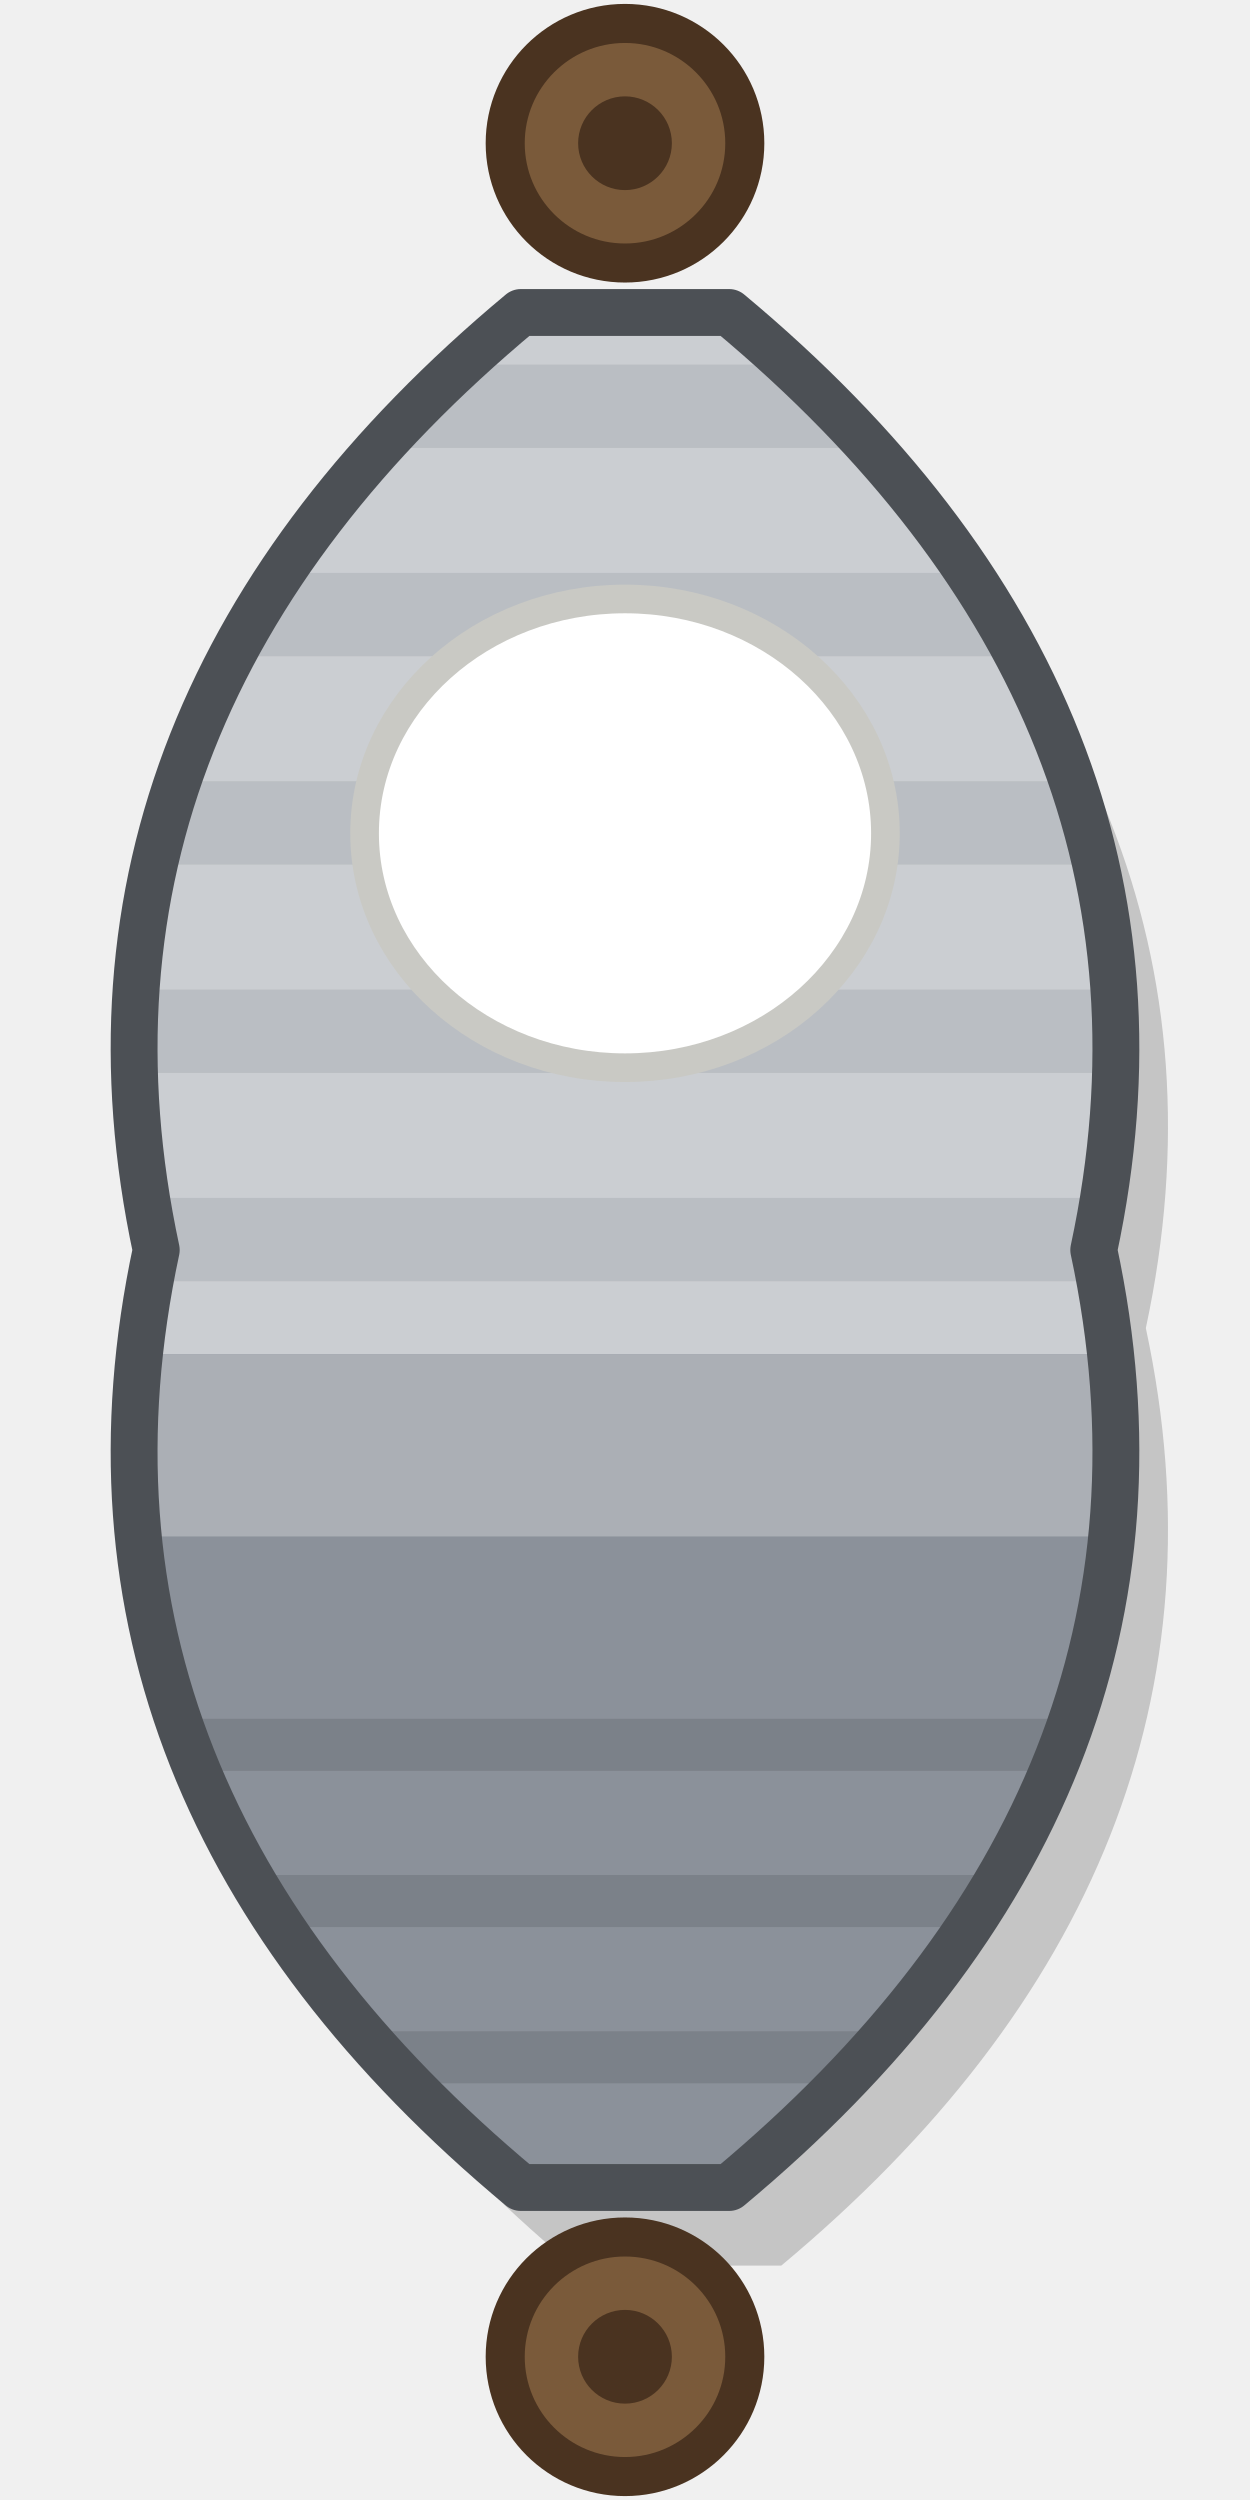
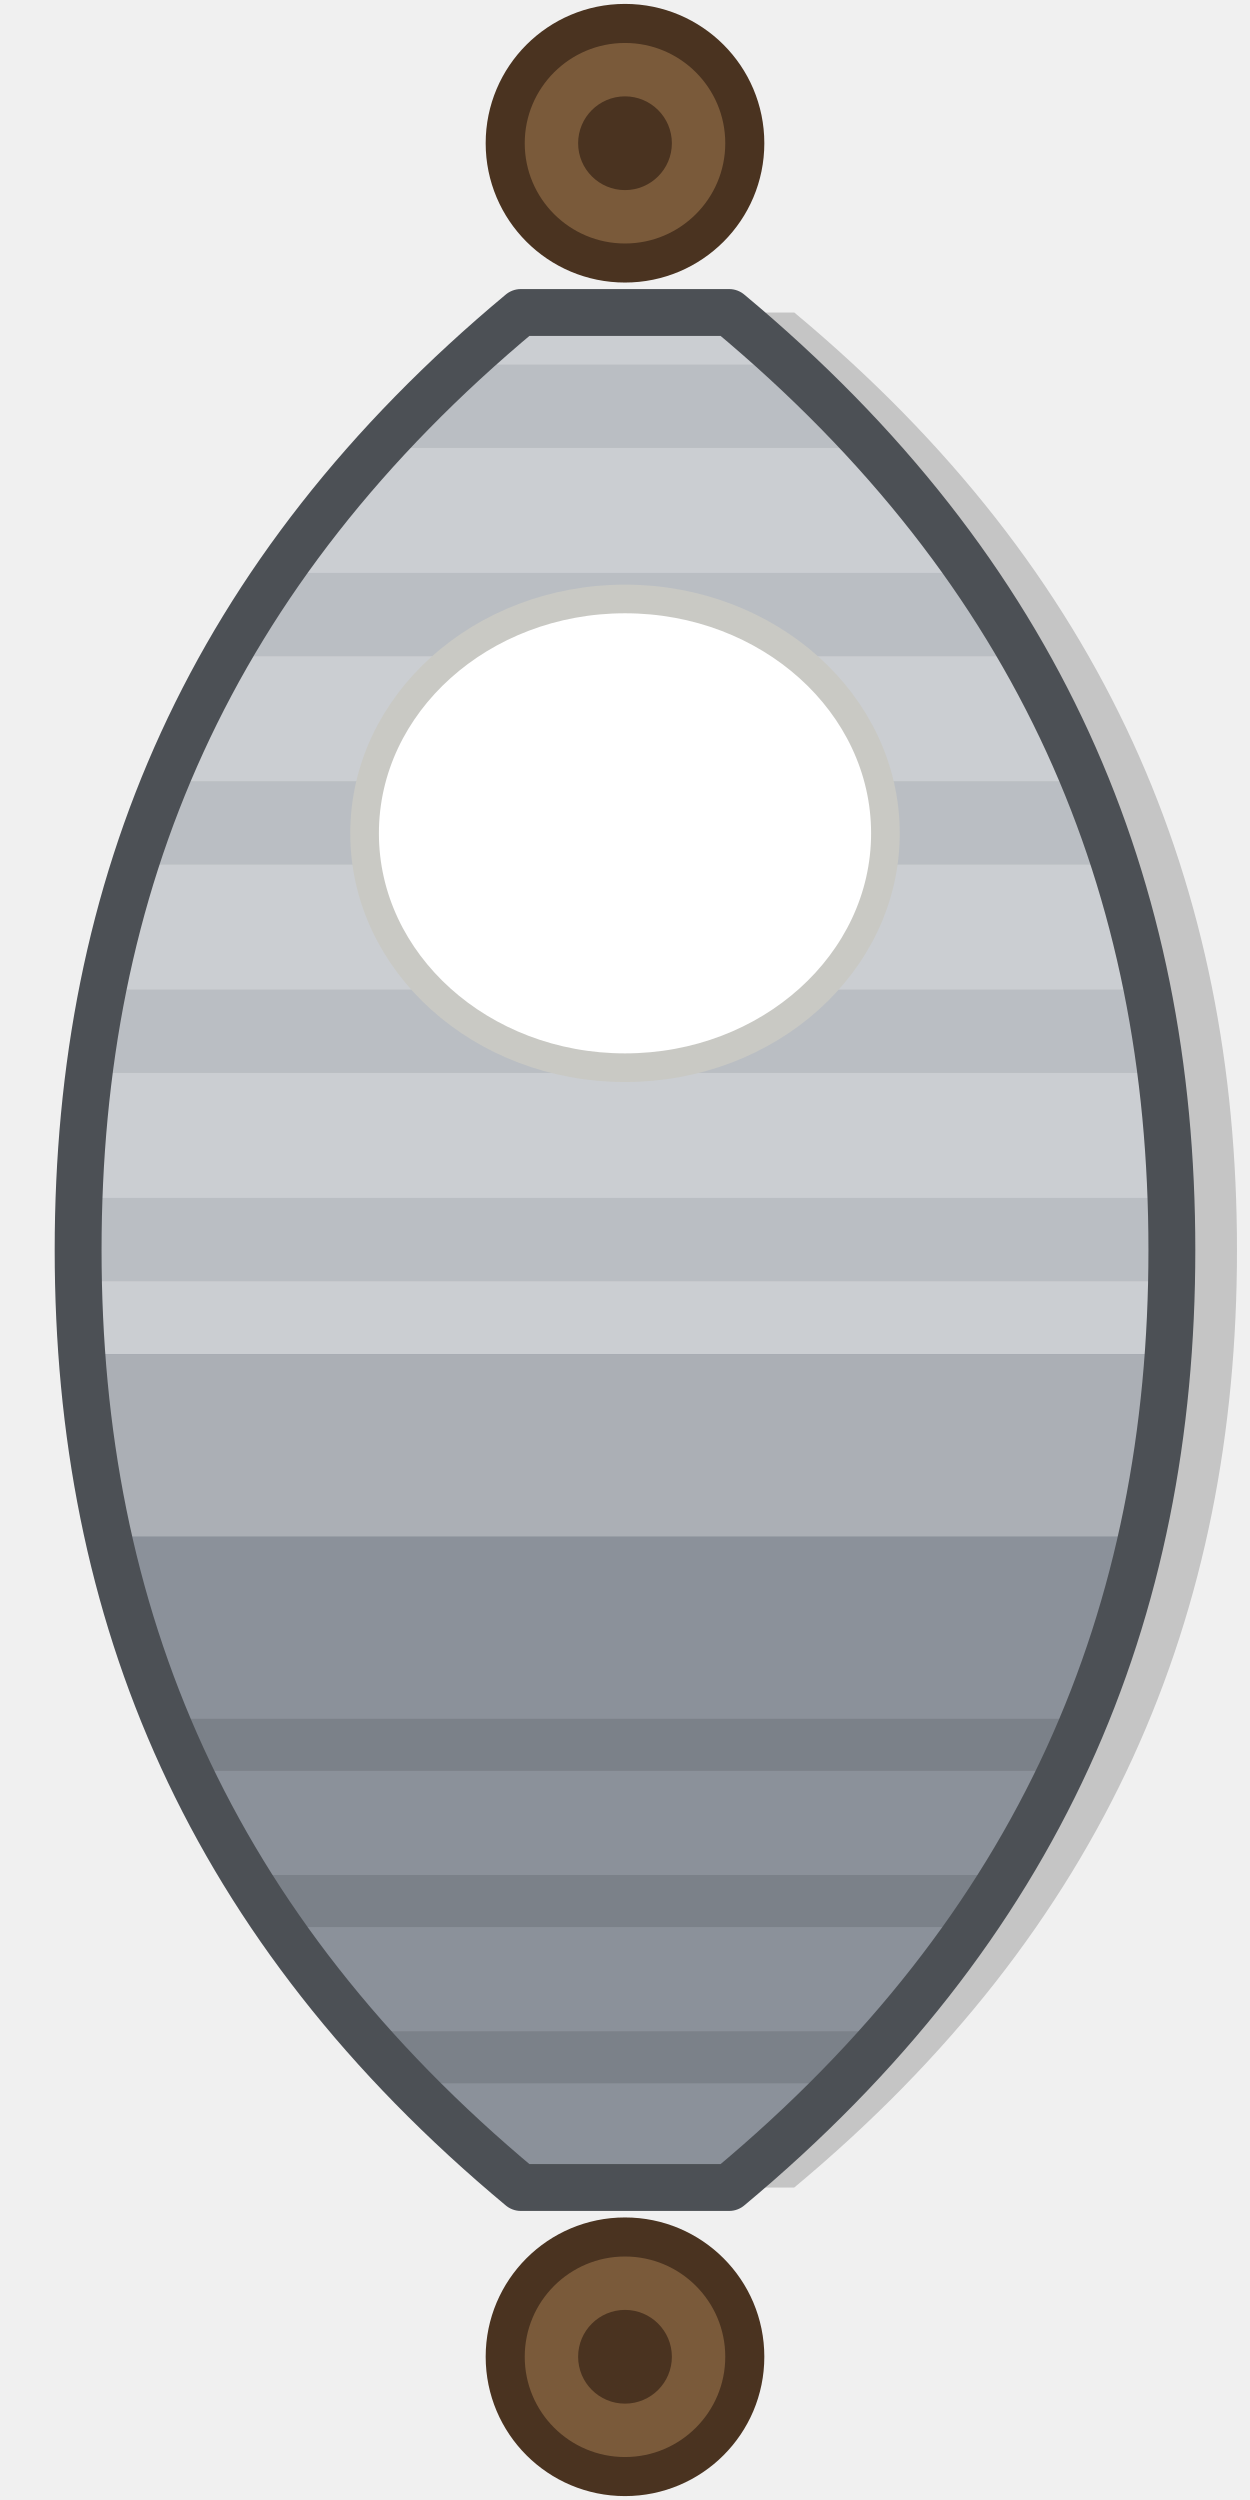
<svg xmlns="http://www.w3.org/2000/svg" width="96" height="192" viewBox="0 0 48 96">
  <defs>
    <clipPath id="h">
-       <path d="M20 12 L28 12 C40 22 45 34 42 48 C45 62 40 74 28 84 L20 84 C8 74 3 62 6 48 C3 34 8 22 20 12Z" />
+       <path d="M20 12 L28 12 C40 22 45 34 45 48 C45 62 40 74 28 84 L20 84 C8 74 3 62 3 48 C3 34 8 22 20 12Z" />
    </clipPath>
  </defs>
-   <path d="M20 12 L28 12 C40 22 45 34 42 48 C45 62 40 74 28 84 L20 84 C8 74 3 62 6 48 C3 34 8 22 20 12Z" fill="#000" opacity=".18" transform="translate(2 3)" />
-   <path d="M20 12 L28 12 C40 22 45 34 42 48 C45 62 40 74 28 84 L20 84 C8 74 3 62 6 48 C3 34 8 22 20 12Z" fill="#cbced2" />
+   <path d="M20 12 L28 12 C40 22 45 34 45 48 C45 62 40 74 28 84 L20 84 C8 74 3 62 3 48 C3 34 8 22 20 12Z" fill="#000" opacity=".18" transform="translate(2.5 0)" />
+   <path d="M20 12 L28 12 C40 22 45 34 45 48 C45 62 40 74 28 84 L20 84 C8 74 3 62 3 48 C3 34 8 22 20 12Z" fill="#cbced2" />
  <g clip-path="url(#h)">
    <rect x="0" y="14" width="48" height="3.2" rx="0" fill="#b4b8bd" opacity="0.75" />
    <rect x="0" y="22" width="48" height="3.2" rx="0" fill="#b4b8bd" opacity="0.75" />
    <rect x="0" y="30" width="48" height="3.2" rx="0" fill="#b4b8bd" opacity="0.75" />
    <rect x="0" y="38" width="48" height="3.2" rx="0" fill="#b4b8bd" opacity="0.75" />
    <rect x="0" y="46" width="48" height="3.2" rx="0" fill="#b4b8bd" opacity="0.75" />
    <rect x="0" y="52" width="48" height="40" rx="0" fill="#8b919a" />
    <rect x="0" y="52" width="48" height="7" rx="0" fill="#aeb2b8" opacity="0.9" />
    <rect x="0" y="66" width="48" height="2" rx="0" fill="#6c7178" opacity="0.5" />
    <rect x="0" y="72" width="48" height="2" rx="0" fill="#6c7178" opacity="0.5" />
    <rect x="0" y="78" width="48" height="2" rx="0" fill="#6c7178" opacity="0.5" />
  </g>
-   <path d="M20 12 L28 12 C40 22 45 34 42 48 C45 62 40 74 28 84 L20 84 C8 74 3 62 6 48 C3 34 8 22 20 12Z" fill="none" stroke="#4c5055" stroke-width="1.8" stroke-linejoin="round" />
+   <path d="M20 12 L28 12 C40 22 45 34 45 48 C45 62 40 74 28 84 L20 84 C8 74 3 62 3 48 C3 34 8 22 20 12Z" fill="none" stroke="#4c5055" stroke-width="1.8" stroke-linejoin="round" />
  <ellipse cx="24" cy="32" rx="10" ry="9" fill="#ffffff" stroke="#c9c9c4" stroke-width="1.1" />
  <circle cx="24" cy="5.5" r="4.6" fill="#7a5a3a" stroke="#4a3320" stroke-width="1.5" />
  <circle cx="24" cy="5.5" r="1.8" fill="#4a3320" />
  <circle cx="24" cy="90.5" r="4.6" fill="#7a5a3a" stroke="#4a3320" stroke-width="1.5" />
  <circle cx="24" cy="90.5" r="1.8" fill="#4a3320" />
</svg>
